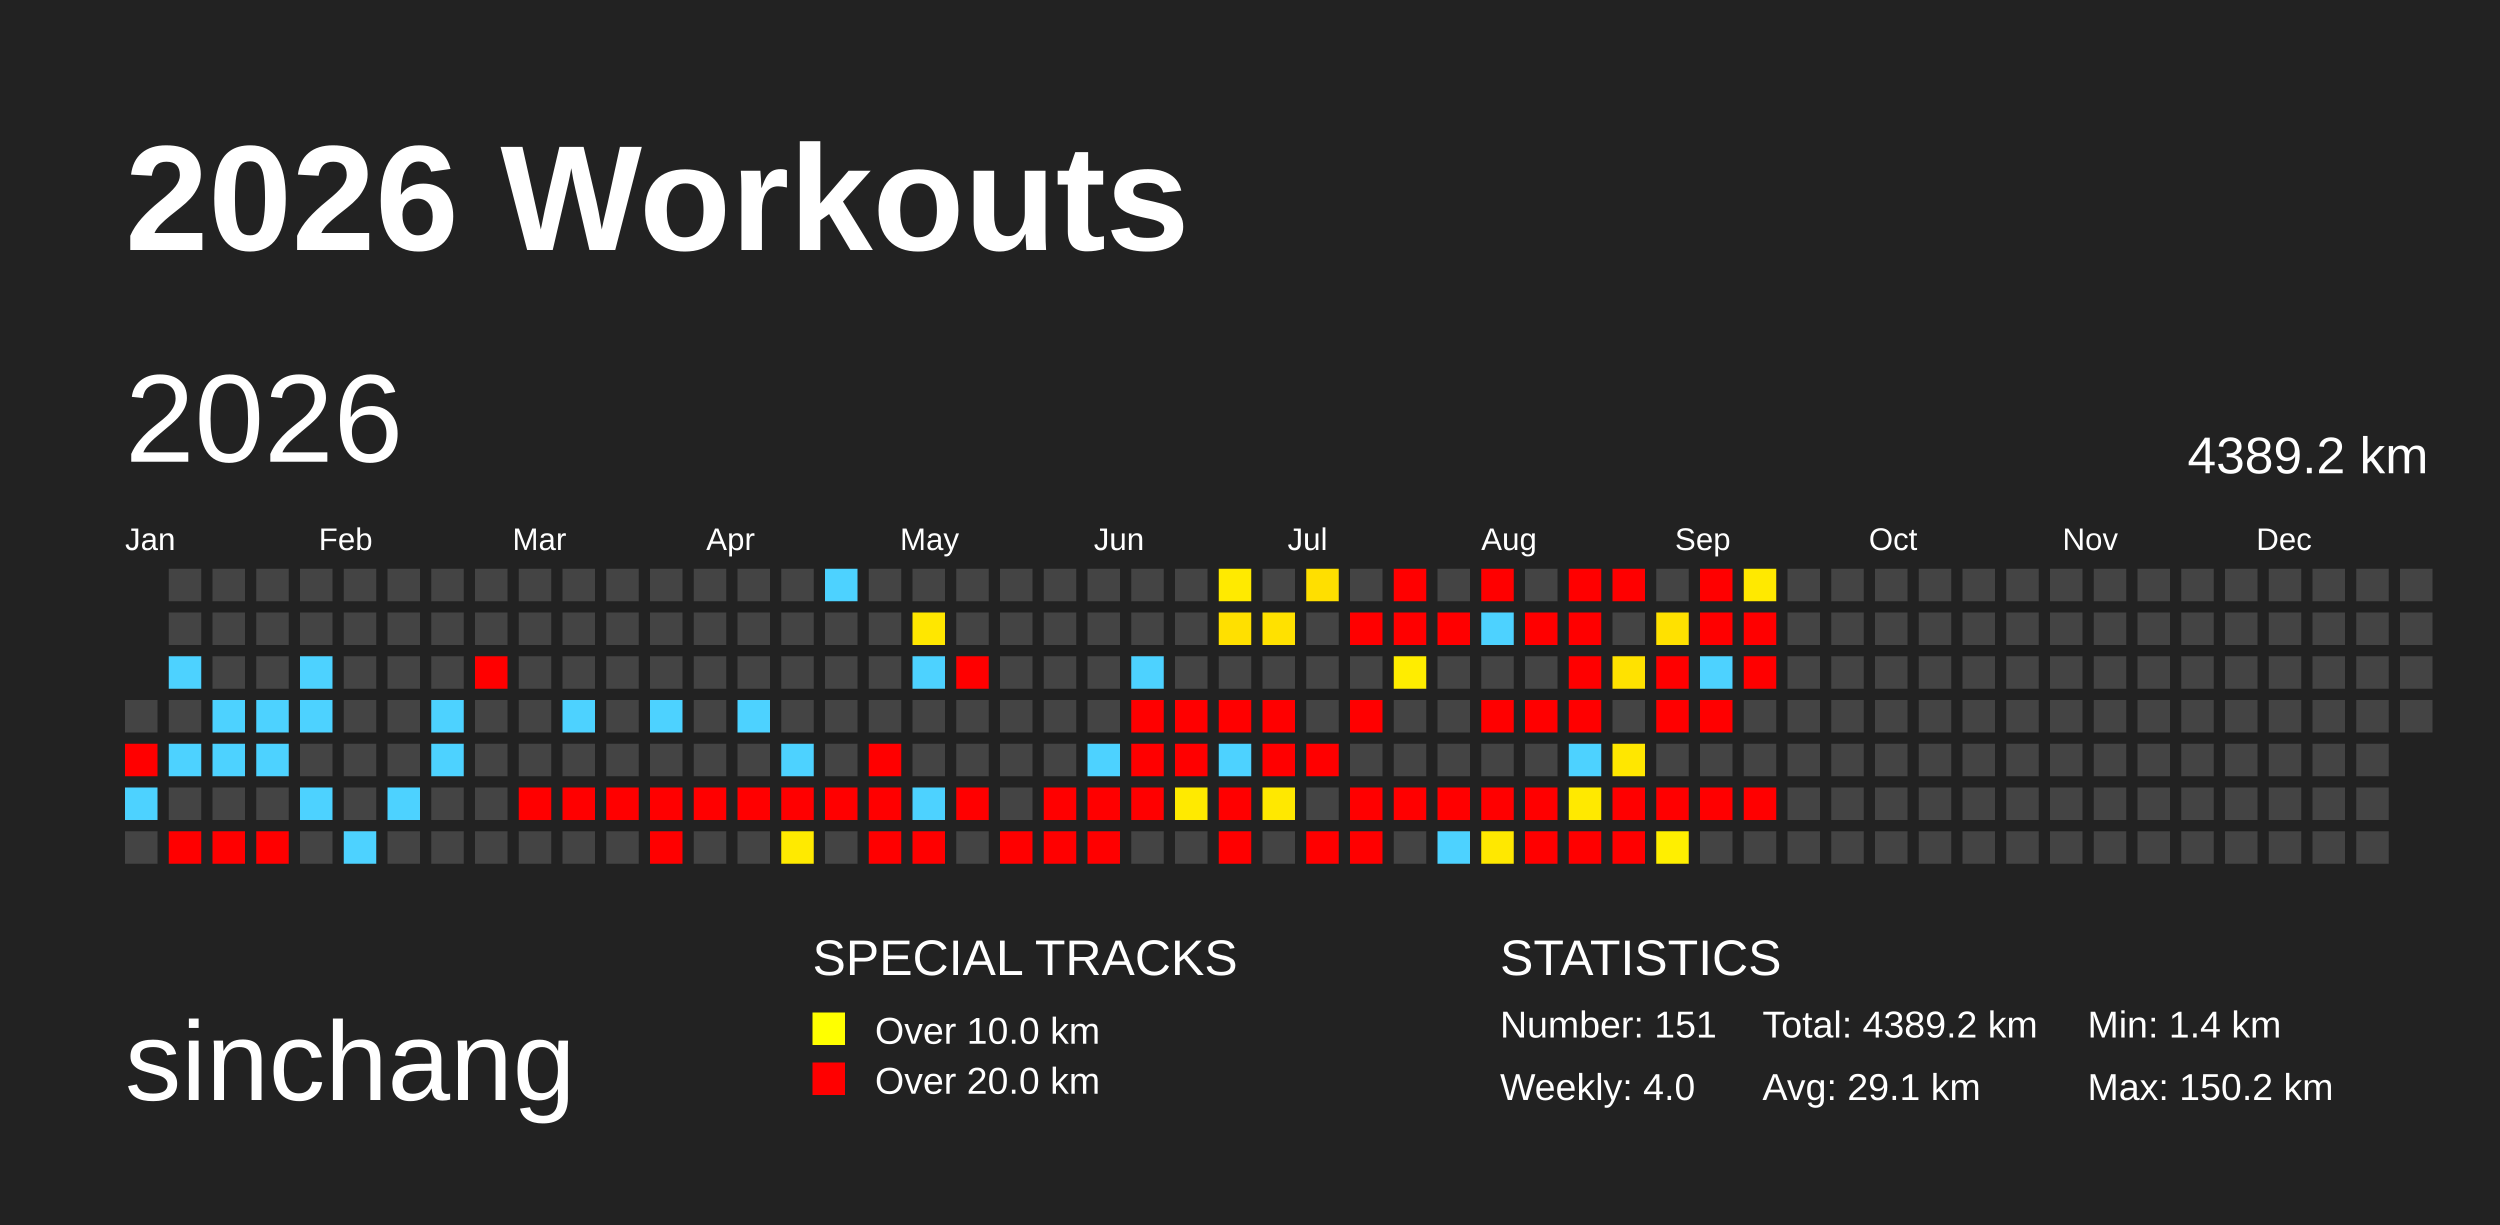
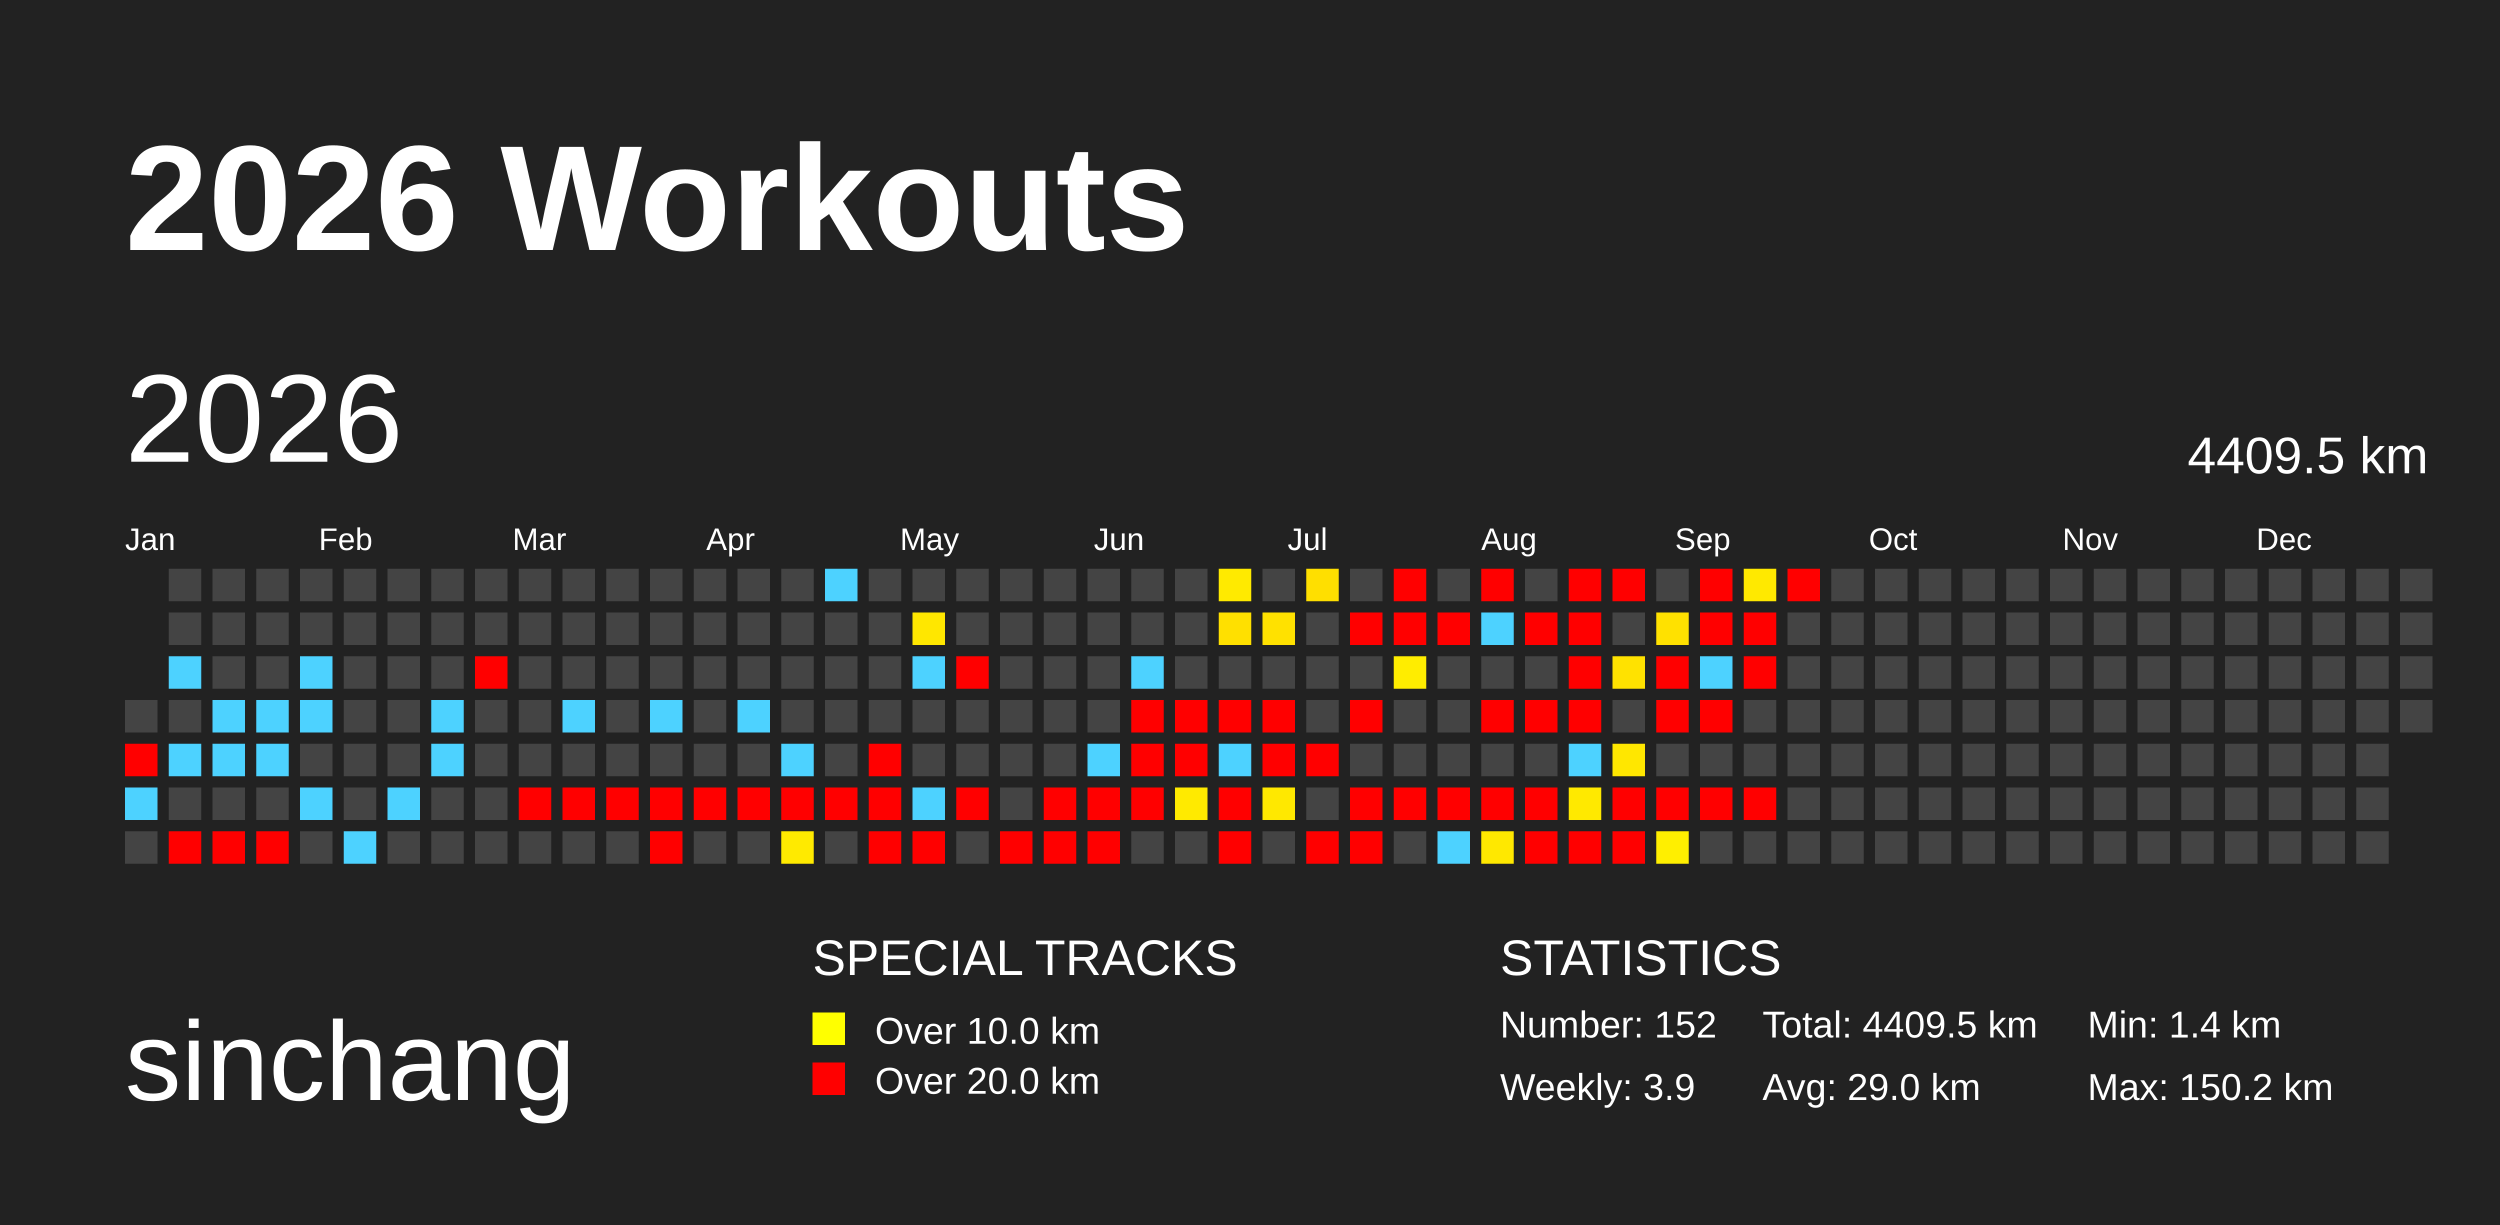
<svg xmlns="http://www.w3.org/2000/svg" baseProfile="full" height="98mm" version="1.1" viewBox="0,0,200,98" width="200mm">
  <defs>
    <pattern height="2" id="indoor-stripe" patternUnits="userSpaceOnUse" width="2">
      <line stroke="white" stroke-opacity="0.45" stroke-width="0.5" x1="0" x2="2" y1="2" y2="0" />
    </pattern>
  </defs>
  <rect fill="#222222" height="98" width="200" x="0" y="0" />
  <text fill="#FFFFFF" style="font-size:12px; font-family:Arial; font-weight:bold;" x="10" y="20">2026 Workouts</text>
  <text fill="#FFFFFF" style="font-size:9px; font-family:Arial" x="10" y="88">sinchang</text>
  <text fill="#FFFFFF" style="font-size:4px; font-family:Arial" x="65" y="78">SPECIAL TRACKS</text>
  <rect fill="yellow" height="2.6" width="2.6" x="65" y="81" />
  <text fill="#FFFFFF" style="font-size:3px; font-family:Arial" x="70" y="83.5">Over 10.0 km</text>
  <rect fill="red" height="2.6" width="2.6" x="65" y="85" />
  <text fill="#FFFFFF" style="font-size:3px; font-family:Arial" x="70" y="87.5">Over 20.0 km</text>
  <text fill="#FFFFFF" style="font-size:4px; font-family:Arial" x="120" y="78">STATISTICS</text>
-   <text fill="#FFFFFF" style="font-size:3px; font-family:Arial" x="120" y="83">Number: 151</text>
-   <text fill="#FFFFFF" style="font-size:3px; font-family:Arial" x="120" y="88">Weekly: 4.0</text>
-   <text fill="#FFFFFF" style="font-size:3px; font-family:Arial" x="141" y="83">Total: 4389.2 km</text>
-   <text fill="#FFFFFF" style="font-size:3px; font-family:Arial" x="141" y="88">Avg: 29.1 km</text>
+   <text fill="#FFFFFF" style="font-size:3px; font-family:Arial" x="120" y="83">Number: 152</text>
+   <text fill="#FFFFFF" style="font-size:3px; font-family:Arial" x="120" y="88">Weekly: 3.9</text>
+   <text fill="#FFFFFF" style="font-size:3px; font-family:Arial" x="141" y="83">Total: 4409.5 km</text>
+   <text fill="#FFFFFF" style="font-size:3px; font-family:Arial" x="141" y="88">Avg: 29.0 km</text>
  <text fill="#FFFFFF" style="font-size:3px; font-family:Arial" x="167" y="83">Min: 1.4 km</text>
  <text fill="#FFFFFF" style="font-size:3px; font-family:Arial" x="167" y="88">Max: 150.2 km</text>
  <text dominant-baseline="hanging" fill="#FFFFFF" style="font-size:10.0px; font-family:Arial;" x="10" y="30">2026</text>
-   <text dominant-baseline="hanging" fill="#FFFFFF" style="font-size:4.125px; font-family:Arial;" x="175" y="35">4389.2 km</text>
+   <text dominant-baseline="hanging" fill="#FFFFFF" style="font-size:4.125px; font-family:Arial;" x="175" y="35">4409.5 km</text>
  <text fill="#FFFFFF" style="font-size:2.5px; font-family:Arial" x="10.0" y="44">Jan</text>
  <text fill="#FFFFFF" style="font-size:2.5px; font-family:Arial" x="25.5" y="44">Feb</text>
  <text fill="#FFFFFF" style="font-size:2.5px; font-family:Arial" x="41.0" y="44">Mar</text>
  <text fill="#FFFFFF" style="font-size:2.5px; font-family:Arial" x="56.5" y="44">Apr</text>
  <text fill="#FFFFFF" style="font-size:2.5px; font-family:Arial" x="72.0" y="44">May</text>
  <text fill="#FFFFFF" style="font-size:2.5px; font-family:Arial" x="87.5" y="44">Jun</text>
  <text fill="#FFFFFF" style="font-size:2.5px; font-family:Arial" x="103.0" y="44">Jul</text>
  <text fill="#FFFFFF" style="font-size:2.5px; font-family:Arial" x="118.5" y="44">Aug</text>
  <text fill="#FFFFFF" style="font-size:2.5px; font-family:Arial" x="134.0" y="44">Sep</text>
  <text fill="#FFFFFF" style="font-size:2.5px; font-family:Arial" x="149.5" y="44">Oct</text>
  <text fill="#FFFFFF" style="font-size:2.5px; font-family:Arial" x="165.0" y="44">Nov</text>
  <text fill="#FFFFFF" style="font-size:2.5px; font-family:Arial" x="180.5" y="44">Dec</text>
  <rect fill="#444444" height="2.6" width="2.6" x="10.0" y="56.0" />
  <rect fill="red" height="2.6" width="2.6" x="10.0" y="59.5" />
  <rect fill="#4dd2ff" height="2.6" width="2.6" x="10.0" y="63.0" />
  <rect fill="#444444" height="2.6" width="2.6" x="10.0" y="66.5" />
  <rect fill="#444444" height="2.6" width="2.6" x="13.5" y="45.5" />
  <rect fill="#444444" height="2.6" width="2.6" x="13.5" y="49.0" />
  <rect fill="#4dd2ff" height="2.6" width="2.6" x="13.5" y="52.5" />
  <rect fill="#444444" height="2.6" width="2.6" x="13.5" y="56.0" />
  <rect fill="#4dd2ff" height="2.6" width="2.6" x="13.5" y="59.5" />
  <rect fill="#444444" height="2.6" width="2.6" x="13.5" y="63.0" />
  <rect fill="red" height="2.6" width="2.6" x="13.5" y="66.5" />
  <rect fill="#444444" height="2.6" width="2.6" x="17.0" y="45.5" />
  <rect fill="#444444" height="2.6" width="2.6" x="17.0" y="49.0" />
  <rect fill="#444444" height="2.6" width="2.6" x="17.0" y="52.5" />
  <rect fill="#4dd2ff" height="2.6" width="2.6" x="17.0" y="56.0" />
  <rect fill="#4dd2ff" height="2.6" width="2.6" x="17.0" y="59.5" />
  <rect fill="#444444" height="2.6" width="2.6" x="17.0" y="63.0" />
  <rect fill="red" height="2.6" width="2.6" x="17.0" y="66.5" />
  <rect fill="#444444" height="2.6" width="2.6" x="20.5" y="45.5" />
  <rect fill="#444444" height="2.6" width="2.6" x="20.5" y="49.0" />
  <rect fill="#444444" height="2.6" width="2.6" x="20.5" y="52.5" />
  <rect fill="#4dd2ff" height="2.6" width="2.6" x="20.5" y="56.0" />
  <rect fill="#4dd2ff" height="2.6" width="2.6" x="20.5" y="59.5" />
  <rect fill="#444444" height="2.6" width="2.6" x="20.5" y="63.0" />
  <rect fill="red" height="2.6" width="2.6" x="20.5" y="66.5" />
  <rect fill="#444444" height="2.6" width="2.6" x="24.0" y="45.5" />
  <rect fill="#444444" height="2.6" width="2.6" x="24.0" y="49.0" />
  <rect fill="#4dd2ff" height="2.6" width="2.6" x="24.0" y="52.5" />
  <rect fill="#4dd2ff" height="2.6" width="2.6" x="24.0" y="56.0" />
  <rect fill="#444444" height="2.6" width="2.6" x="24.0" y="59.5" />
  <rect fill="#4dd2ff" height="2.6" width="2.6" x="24.0" y="63.0" />
  <rect fill="#444444" height="2.6" width="2.6" x="24.0" y="66.5" />
  <rect fill="#444444" height="2.6" width="2.6" x="27.5" y="45.5" />
  <rect fill="#444444" height="2.6" width="2.6" x="27.5" y="49.0" />
  <rect fill="#444444" height="2.6" width="2.6" x="27.5" y="52.5" />
  <rect fill="#444444" height="2.6" width="2.6" x="27.5" y="56.0" />
  <rect fill="#444444" height="2.6" width="2.6" x="27.5" y="59.5" />
  <rect fill="#444444" height="2.6" width="2.6" x="27.5" y="63.0" />
  <rect fill="#4dd2ff" height="2.6" width="2.6" x="27.5" y="66.5" />
  <rect fill="#444444" height="2.6" width="2.6" x="31.0" y="45.5" />
  <rect fill="#444444" height="2.6" width="2.6" x="31.0" y="49.0" />
  <rect fill="#444444" height="2.6" width="2.6" x="31.0" y="52.5" />
  <rect fill="#444444" height="2.6" width="2.6" x="31.0" y="56.0" />
  <rect fill="#444444" height="2.6" width="2.6" x="31.0" y="59.5" />
  <rect fill="#4dd2ff" height="2.6" width="2.6" x="31.0" y="63.0" />
  <rect fill="#444444" height="2.6" width="2.6" x="31.0" y="66.5" />
  <rect fill="#444444" height="2.6" width="2.6" x="34.5" y="45.5" />
  <rect fill="#444444" height="2.6" width="2.6" x="34.5" y="49.0" />
  <rect fill="#444444" height="2.6" width="2.6" x="34.5" y="52.5" />
  <rect fill="#4dd2ff" height="2.6" width="2.6" x="34.5" y="56.0" />
  <rect fill="#4dd2ff" height="2.6" width="2.6" x="34.5" y="59.5" />
  <rect fill="#444444" height="2.6" width="2.6" x="34.5" y="63.0" />
  <rect fill="#444444" height="2.6" width="2.6" x="34.5" y="66.5" />
  <rect fill="#444444" height="2.6" width="2.6" x="38.0" y="45.5" />
  <rect fill="#444444" height="2.6" width="2.6" x="38.0" y="49.0" />
  <rect fill="red" height="2.6" width="2.6" x="38.0" y="52.5" />
  <rect fill="#444444" height="2.6" width="2.6" x="38.0" y="56.0" />
  <rect fill="#444444" height="2.6" width="2.6" x="38.0" y="59.5" />
  <rect fill="#444444" height="2.6" width="2.6" x="38.0" y="63.0" />
  <rect fill="#444444" height="2.6" width="2.6" x="38.0" y="66.5" />
  <rect fill="#444444" height="2.6" width="2.6" x="41.5" y="45.5" />
  <rect fill="#444444" height="2.6" width="2.6" x="41.5" y="49.0" />
  <rect fill="#444444" height="2.6" width="2.6" x="41.5" y="52.5" />
  <rect fill="#444444" height="2.6" width="2.6" x="41.5" y="56.0" />
  <rect fill="#444444" height="2.6" width="2.6" x="41.5" y="59.5" />
  <rect fill="red" height="2.6" width="2.6" x="41.5" y="63.0" />
  <rect fill="#444444" height="2.6" width="2.6" x="41.5" y="66.5" />
  <rect fill="#444444" height="2.6" width="2.6" x="45.0" y="45.5" />
  <rect fill="#444444" height="2.6" width="2.6" x="45.0" y="49.0" />
  <rect fill="#444444" height="2.6" width="2.6" x="45.0" y="52.5" />
  <rect fill="#4dd2ff" height="2.6" width="2.6" x="45.0" y="56.0" />
  <rect fill="#444444" height="2.6" width="2.6" x="45.0" y="59.5" />
  <rect fill="red" height="2.6" width="2.6" x="45.0" y="63.0" />
  <rect fill="#444444" height="2.6" width="2.6" x="45.0" y="66.5" />
  <rect fill="#444444" height="2.6" width="2.6" x="48.5" y="45.5" />
  <rect fill="#444444" height="2.6" width="2.6" x="48.5" y="49.0" />
  <rect fill="#444444" height="2.6" width="2.6" x="48.5" y="52.5" />
  <rect fill="#444444" height="2.6" width="2.6" x="48.5" y="56.0" />
  <rect fill="#444444" height="2.6" width="2.6" x="48.5" y="59.5" />
  <rect fill="red" height="2.6" width="2.6" x="48.5" y="63.0" />
  <rect fill="#444444" height="2.6" width="2.6" x="48.5" y="66.5" />
  <rect fill="#444444" height="2.6" width="2.6" x="52.0" y="45.5" />
  <rect fill="#444444" height="2.6" width="2.6" x="52.0" y="49.0" />
  <rect fill="#444444" height="2.6" width="2.6" x="52.0" y="52.5" />
  <rect fill="#4dd2ff" height="2.6" width="2.6" x="52.0" y="56.0" />
  <rect fill="#444444" height="2.6" width="2.6" x="52.0" y="59.5" />
  <rect fill="red" height="2.6" width="2.6" x="52.0" y="63.0" />
  <rect fill="red" height="2.6" width="2.6" x="52.0" y="66.5" />
  <rect fill="#444444" height="2.6" width="2.6" x="55.5" y="45.5" />
  <rect fill="#444444" height="2.6" width="2.6" x="55.5" y="49.0" />
  <rect fill="#444444" height="2.6" width="2.6" x="55.5" y="52.5" />
  <rect fill="#444444" height="2.6" width="2.6" x="55.5" y="56.0" />
  <rect fill="#444444" height="2.6" width="2.6" x="55.5" y="59.5" />
  <rect fill="red" height="2.6" width="2.6" x="55.5" y="63.0" />
  <rect fill="#444444" height="2.6" width="2.6" x="55.5" y="66.5" />
  <rect fill="#444444" height="2.6" width="2.6" x="59.0" y="45.5" />
  <rect fill="#444444" height="2.6" width="2.6" x="59.0" y="49.0" />
  <rect fill="#444444" height="2.6" width="2.6" x="59.0" y="52.5" />
  <rect fill="#4dd2ff" height="2.6" width="2.6" x="59.0" y="56.0" />
  <rect fill="#444444" height="2.6" width="2.6" x="59.0" y="59.5" />
  <rect fill="red" height="2.6" width="2.6" x="59.0" y="63.0" />
  <rect fill="#444444" height="2.6" width="2.6" x="59.0" y="66.5" />
  <rect fill="#444444" height="2.6" width="2.6" x="62.5" y="45.5" />
  <rect fill="#444444" height="2.6" width="2.6" x="62.5" y="49.0" />
  <rect fill="#444444" height="2.6" width="2.6" x="62.5" y="52.5" />
  <rect fill="#444444" height="2.6" width="2.6" x="62.5" y="56.0" />
  <rect fill="#4dd2ff" height="2.6" width="2.6" x="62.5" y="59.5" />
  <rect fill="red" height="2.6" width="2.6" x="62.5" y="63.0" />
  <rect fill="#ffea00" height="2.6" width="2.6" x="62.5" y="66.5" />
  <rect fill="#4dd2ff" height="2.6" width="2.6" x="66.0" y="45.5" />
  <rect fill="#444444" height="2.6" width="2.6" x="66.0" y="49.0" />
  <rect fill="#444444" height="2.6" width="2.6" x="66.0" y="52.5" />
  <rect fill="#444444" height="2.6" width="2.6" x="66.0" y="56.0" />
  <rect fill="#444444" height="2.6" width="2.6" x="66.0" y="59.5" />
  <rect fill="red" height="2.6" width="2.6" x="66.0" y="63.0" />
  <rect fill="#444444" height="2.6" width="2.6" x="66.0" y="66.5" />
  <rect fill="#444444" height="2.6" width="2.6" x="69.5" y="45.5" />
  <rect fill="#444444" height="2.6" width="2.6" x="69.5" y="49.0" />
  <rect fill="#444444" height="2.6" width="2.6" x="69.5" y="52.5" />
  <rect fill="#444444" height="2.6" width="2.6" x="69.5" y="56.0" />
  <rect fill="red" height="2.6" width="2.6" x="69.5" y="59.5" />
  <rect fill="red" height="2.6" width="2.6" x="69.5" y="63.0" />
  <rect fill="red" height="2.6" width="2.6" x="69.5" y="66.5" />
  <rect fill="#444444" height="2.6" width="2.6" x="73.0" y="45.5" />
  <rect fill="#ffe700" height="2.6" width="2.6" x="73.0" y="49.0" />
  <rect fill="#4dd2ff" height="2.6" width="2.6" x="73.0" y="52.5" />
  <rect fill="#444444" height="2.6" width="2.6" x="73.0" y="56.0" />
  <rect fill="#444444" height="2.6" width="2.6" x="73.0" y="59.5" />
  <rect fill="#4dd2ff" height="2.6" width="2.6" x="73.0" y="63.0" />
  <rect fill="red" height="2.6" width="2.6" x="73.0" y="66.5" />
  <rect fill="#444444" height="2.6" width="2.6" x="76.5" y="45.5" />
  <rect fill="#444444" height="2.6" width="2.6" x="76.5" y="49.0" />
  <rect fill="red" height="2.6" width="2.6" x="76.5" y="52.5" />
  <rect fill="#444444" height="2.6" width="2.6" x="76.5" y="56.0" />
  <rect fill="#444444" height="2.6" width="2.6" x="76.5" y="59.5" />
  <rect fill="red" height="2.6" width="2.6" x="76.5" y="63.0" />
  <rect fill="#444444" height="2.6" width="2.6" x="76.5" y="66.5" />
  <rect fill="#444444" height="2.6" width="2.6" x="80.0" y="45.5" />
  <rect fill="#444444" height="2.6" width="2.6" x="80.0" y="49.0" />
  <rect fill="#444444" height="2.6" width="2.6" x="80.0" y="52.5" />
  <rect fill="#444444" height="2.6" width="2.6" x="80.0" y="56.0" />
  <rect fill="#444444" height="2.6" width="2.6" x="80.0" y="59.5" />
  <rect fill="#444444" height="2.6" width="2.6" x="80.0" y="63.0" />
  <rect fill="red" height="2.6" width="2.6" x="80.0" y="66.5" />
  <rect fill="#444444" height="2.6" width="2.6" x="83.5" y="45.5" />
  <rect fill="#444444" height="2.6" width="2.6" x="83.5" y="49.0" />
  <rect fill="#444444" height="2.6" width="2.6" x="83.5" y="52.5" />
  <rect fill="#444444" height="2.6" width="2.6" x="83.5" y="56.0" />
  <rect fill="#444444" height="2.6" width="2.6" x="83.5" y="59.5" />
  <rect fill="red" height="2.6" width="2.6" x="83.5" y="63.0" />
  <rect fill="red" height="2.6" width="2.6" x="83.5" y="66.5" />
  <rect fill="#444444" height="2.6" width="2.6" x="87.0" y="45.5" />
  <rect fill="#444444" height="2.6" width="2.6" x="87.0" y="49.0" />
  <rect fill="#444444" height="2.6" width="2.6" x="87.0" y="52.5" />
  <rect fill="#444444" height="2.6" width="2.6" x="87.0" y="56.0" />
  <rect fill="#4dd2ff" height="2.6" width="2.6" x="87.0" y="59.5" />
  <rect fill="red" height="2.6" width="2.6" x="87.0" y="63.0" />
  <rect fill="red" height="2.6" width="2.6" x="87.0" y="66.5" />
  <rect fill="#444444" height="2.6" width="2.6" x="90.5" y="45.5" />
  <rect fill="#444444" height="2.6" width="2.6" x="90.5" y="49.0" />
  <rect fill="#4dd2ff" height="2.6" width="2.6" x="90.5" y="52.5" />
  <rect fill="red" height="2.6" width="2.6" x="90.5" y="56.0" />
  <rect fill="red" height="2.6" width="2.6" x="90.5" y="59.5" />
  <rect fill="red" height="2.6" width="2.6" x="90.5" y="63.0" />
  <rect fill="#444444" height="2.6" width="2.6" x="90.5" y="66.5" />
  <rect fill="#444444" height="2.6" width="2.6" x="94.0" y="45.5" />
  <rect fill="#444444" height="2.6" width="2.6" x="94.0" y="49.0" />
  <rect fill="#444444" height="2.6" width="2.6" x="94.0" y="52.5" />
  <rect fill="red" height="2.6" width="2.6" x="94.0" y="56.0" />
  <rect fill="red" height="2.6" width="2.6" x="94.0" y="59.5" />
  <rect fill="#ffea00" height="2.6" width="2.6" x="94.0" y="63.0" />
  <rect fill="#444444" height="2.6" width="2.6" x="94.0" y="66.5" />
  <rect fill="#ffea00" height="2.6" width="2.6" x="97.5" y="45.5" />
  <rect fill="#ffe000" height="2.6" width="2.6" x="97.5" y="49.0" />
  <rect fill="#444444" height="2.6" width="2.6" x="97.5" y="52.5" />
  <rect fill="red" height="2.6" width="2.6" x="97.5" y="56.0" />
  <rect fill="#4dd2ff" height="2.6" width="2.6" x="97.5" y="59.5" />
  <rect fill="red" height="2.6" width="2.6" x="97.5" y="63.0" />
  <rect fill="red" height="2.6" width="2.6" x="97.5" y="66.5" />
  <rect fill="#444444" height="2.6" width="2.6" x="101.0" y="45.5" />
  <rect fill="#ffe100" height="2.6" width="2.6" x="101.0" y="49.0" />
  <rect fill="#444444" height="2.6" width="2.6" x="101.0" y="52.5" />
  <rect fill="red" height="2.6" width="2.6" x="101.0" y="56.0" />
  <rect fill="red" height="2.6" width="2.6" x="101.0" y="59.5" />
  <rect fill="#ffe800" height="2.6" width="2.6" x="101.0" y="63.0" />
  <rect fill="#444444" height="2.6" width="2.6" x="101.0" y="66.5" />
  <rect fill="#ffdf00" height="2.6" width="2.6" x="104.5" y="45.5" />
  <rect fill="#444444" height="2.6" width="2.6" x="104.5" y="49.0" />
  <rect fill="#444444" height="2.6" width="2.6" x="104.5" y="52.5" />
  <rect fill="#444444" height="2.6" width="2.6" x="104.5" y="56.0" />
  <rect fill="red" height="2.6" width="2.6" x="104.5" y="59.5" />
  <rect fill="#444444" height="2.6" width="2.6" x="104.5" y="63.0" />
  <rect fill="red" height="2.6" width="2.6" x="104.5" y="66.5" />
  <rect fill="#444444" height="2.6" width="2.6" x="108.0" y="45.5" />
  <rect fill="red" height="2.6" width="2.6" x="108.0" y="49.0" />
  <rect fill="#444444" height="2.6" width="2.6" x="108.0" y="52.5" />
  <rect fill="red" height="2.6" width="2.6" x="108.0" y="56.0" />
  <rect fill="#444444" height="2.6" width="2.6" x="108.0" y="59.5" />
  <rect fill="red" height="2.6" width="2.6" x="108.0" y="63.0" />
  <rect fill="red" height="2.6" width="2.6" x="108.0" y="66.5" />
  <rect fill="red" height="2.6" width="2.6" x="111.5" y="45.5" />
  <rect fill="red" height="2.6" width="2.6" x="111.5" y="49.0" />
  <rect fill="#ffed00" height="2.6" width="2.6" x="111.5" y="52.5" />
  <rect fill="#444444" height="2.6" width="2.6" x="111.5" y="56.0" />
  <rect fill="#444444" height="2.6" width="2.6" x="111.5" y="59.5" />
  <rect fill="red" height="2.6" width="2.6" x="111.5" y="63.0" />
  <rect fill="#444444" height="2.6" width="2.6" x="111.5" y="66.5" />
  <rect fill="#444444" height="2.6" width="2.6" x="115.0" y="45.5" />
  <rect fill="red" height="2.6" width="2.6" x="115.0" y="49.0" />
  <rect fill="#444444" height="2.6" width="2.6" x="115.0" y="52.5" />
  <rect fill="#444444" height="2.6" width="2.6" x="115.0" y="56.0" />
  <rect fill="#444444" height="2.6" width="2.6" x="115.0" y="59.5" />
  <rect fill="red" height="2.6" width="2.6" x="115.0" y="63.0" />
  <rect fill="#4dd2ff" height="2.6" width="2.6" x="115.0" y="66.5" />
  <rect fill="red" height="2.6" width="2.6" x="118.5" y="45.5" />
  <rect fill="#4dd2ff" height="2.6" width="2.6" x="118.5" y="49.0" />
  <rect fill="#444444" height="2.6" width="2.6" x="118.5" y="52.5" />
  <rect fill="red" height="2.6" width="2.6" x="118.5" y="56.0" />
  <rect fill="#444444" height="2.6" width="2.6" x="118.5" y="59.5" />
  <rect fill="red" height="2.6" width="2.6" x="118.5" y="63.0" />
  <rect fill="#ffe800" height="2.6" width="2.6" x="118.5" y="66.5" />
  <rect fill="#444444" height="2.6" width="2.6" x="122.0" y="45.5" />
  <rect fill="red" height="2.6" width="2.6" x="122.0" y="49.0" />
  <rect fill="#444444" height="2.6" width="2.6" x="122.0" y="52.5" />
  <rect fill="red" height="2.6" width="2.6" x="122.0" y="56.0" />
  <rect fill="#444444" height="2.6" width="2.6" x="122.0" y="59.5" />
  <rect fill="red" height="2.6" width="2.6" x="122.0" y="63.0" />
  <rect fill="red" height="2.6" width="2.6" x="122.0" y="66.5" />
  <rect fill="red" height="2.6" width="2.6" x="125.5" y="45.5" />
  <rect fill="red" height="2.6" width="2.6" x="125.5" y="49.0" />
  <rect fill="red" height="2.6" width="2.6" x="125.5" y="52.5" />
  <rect fill="red" height="2.6" width="2.6" x="125.5" y="56.0" />
  <rect fill="#4dd2ff" height="2.6" width="2.6" x="125.5" y="59.5" />
  <rect fill="#ffe900" height="2.6" width="2.6" x="125.5" y="63.0" />
  <rect fill="red" height="2.6" width="2.6" x="125.5" y="66.5" />
  <rect fill="red" height="2.6" width="2.6" x="129.0" y="45.5" />
  <rect fill="#444444" height="2.6" width="2.6" x="129.0" y="49.0" />
  <rect fill="#ffe200" height="2.6" width="2.6" x="129.0" y="52.5" />
  <rect fill="#444444" height="2.6" width="2.6" x="129.0" y="56.0" />
  <rect fill="#ffe700" height="2.6" width="2.6" x="129.0" y="59.5" />
  <rect fill="red" height="2.6" width="2.6" x="129.0" y="63.0" />
  <rect fill="red" height="2.6" width="2.6" x="129.0" y="66.5" />
  <rect fill="#444444" height="2.6" width="2.6" x="132.5" y="45.5" />
  <rect fill="#ffe100" height="2.6" width="2.6" x="132.5" y="49.0" />
  <rect fill="red" height="2.6" width="2.6" x="132.5" y="52.5" />
  <rect fill="red" height="2.6" width="2.6" x="132.5" y="56.0" />
  <rect fill="#444444" height="2.6" width="2.6" x="132.5" y="59.5" />
  <rect fill="red" height="2.6" width="2.6" x="132.5" y="63.0" />
  <rect fill="#ffef00" height="2.6" width="2.6" x="132.5" y="66.5" />
  <rect fill="red" height="2.6" width="2.6" x="136.0" y="45.5" />
  <rect fill="red" height="2.6" width="2.6" x="136.0" y="49.0" />
  <rect fill="#4dd2ff" height="2.6" width="2.6" x="136.0" y="52.5" />
  <rect fill="red" height="2.6" width="2.6" x="136.0" y="56.0" />
  <rect fill="#444444" height="2.6" width="2.6" x="136.0" y="59.5" />
  <rect fill="red" height="2.6" width="2.6" x="136.0" y="63.0" />
  <rect fill="#444444" height="2.6" width="2.6" x="136.0" y="66.5" />
  <rect fill="#ffe900" height="2.6" width="2.6" x="139.5" y="45.5" />
  <rect fill="red" height="2.6" width="2.6" x="139.5" y="49.0" />
  <rect fill="red" height="2.6" width="2.6" x="139.5" y="52.5" />
  <rect fill="#444444" height="2.6" width="2.6" x="139.5" y="56.0" />
  <rect fill="#444444" height="2.6" width="2.6" x="139.5" y="59.5" />
  <rect fill="red" height="2.6" width="2.6" x="139.5" y="63.0" />
  <rect fill="#444444" height="2.6" width="2.6" x="139.5" y="66.5" />
-   <rect fill="#444444" height="2.6" width="2.6" x="143.0" y="45.5" />
+   <rect fill="red" height="2.6" width="2.6" x="143.0" y="45.5" />
  <rect fill="#444444" height="2.6" width="2.6" x="143.0" y="49.0" />
  <rect fill="#444444" height="2.6" width="2.6" x="143.0" y="52.5" />
  <rect fill="#444444" height="2.6" width="2.6" x="143.0" y="56.0" />
  <rect fill="#444444" height="2.6" width="2.6" x="143.0" y="59.5" />
  <rect fill="#444444" height="2.6" width="2.6" x="143.0" y="63.0" />
  <rect fill="#444444" height="2.6" width="2.6" x="143.0" y="66.5" />
  <rect fill="#444444" height="2.6" width="2.6" x="146.5" y="45.5" />
  <rect fill="#444444" height="2.6" width="2.6" x="146.5" y="49.0" />
  <rect fill="#444444" height="2.6" width="2.6" x="146.5" y="52.5" />
  <rect fill="#444444" height="2.6" width="2.6" x="146.5" y="56.0" />
  <rect fill="#444444" height="2.6" width="2.6" x="146.5" y="59.5" />
  <rect fill="#444444" height="2.6" width="2.6" x="146.5" y="63.0" />
  <rect fill="#444444" height="2.6" width="2.6" x="146.5" y="66.5" />
  <rect fill="#444444" height="2.6" width="2.6" x="150.0" y="45.5" />
  <rect fill="#444444" height="2.6" width="2.6" x="150.0" y="49.0" />
  <rect fill="#444444" height="2.6" width="2.6" x="150.0" y="52.5" />
  <rect fill="#444444" height="2.6" width="2.6" x="150.0" y="56.0" />
  <rect fill="#444444" height="2.6" width="2.6" x="150.0" y="59.5" />
  <rect fill="#444444" height="2.6" width="2.6" x="150.0" y="63.0" />
  <rect fill="#444444" height="2.6" width="2.6" x="150.0" y="66.5" />
  <rect fill="#444444" height="2.6" width="2.6" x="153.5" y="45.5" />
  <rect fill="#444444" height="2.6" width="2.6" x="153.5" y="49.0" />
  <rect fill="#444444" height="2.6" width="2.6" x="153.5" y="52.5" />
  <rect fill="#444444" height="2.6" width="2.6" x="153.5" y="56.0" />
  <rect fill="#444444" height="2.6" width="2.6" x="153.5" y="59.5" />
  <rect fill="#444444" height="2.6" width="2.6" x="153.5" y="63.0" />
  <rect fill="#444444" height="2.6" width="2.6" x="153.5" y="66.5" />
  <rect fill="#444444" height="2.6" width="2.6" x="157.0" y="45.5" />
  <rect fill="#444444" height="2.6" width="2.6" x="157.0" y="49.0" />
  <rect fill="#444444" height="2.6" width="2.6" x="157.0" y="52.5" />
  <rect fill="#444444" height="2.6" width="2.6" x="157.0" y="56.0" />
  <rect fill="#444444" height="2.6" width="2.6" x="157.0" y="59.5" />
  <rect fill="#444444" height="2.6" width="2.6" x="157.0" y="63.0" />
  <rect fill="#444444" height="2.6" width="2.6" x="157.0" y="66.5" />
  <rect fill="#444444" height="2.6" width="2.6" x="160.5" y="45.5" />
  <rect fill="#444444" height="2.6" width="2.6" x="160.5" y="49.0" />
  <rect fill="#444444" height="2.6" width="2.6" x="160.5" y="52.5" />
  <rect fill="#444444" height="2.6" width="2.6" x="160.5" y="56.0" />
  <rect fill="#444444" height="2.6" width="2.6" x="160.5" y="59.5" />
  <rect fill="#444444" height="2.6" width="2.6" x="160.5" y="63.0" />
  <rect fill="#444444" height="2.6" width="2.6" x="160.5" y="66.5" />
  <rect fill="#444444" height="2.6" width="2.6" x="164.0" y="45.5" />
  <rect fill="#444444" height="2.6" width="2.6" x="164.0" y="49.0" />
  <rect fill="#444444" height="2.6" width="2.6" x="164.0" y="52.5" />
  <rect fill="#444444" height="2.6" width="2.6" x="164.0" y="56.0" />
  <rect fill="#444444" height="2.6" width="2.6" x="164.0" y="59.5" />
  <rect fill="#444444" height="2.6" width="2.6" x="164.0" y="63.0" />
  <rect fill="#444444" height="2.6" width="2.6" x="164.0" y="66.5" />
  <rect fill="#444444" height="2.6" width="2.6" x="167.5" y="45.5" />
  <rect fill="#444444" height="2.6" width="2.6" x="167.5" y="49.0" />
  <rect fill="#444444" height="2.6" width="2.6" x="167.5" y="52.5" />
  <rect fill="#444444" height="2.6" width="2.6" x="167.5" y="56.0" />
  <rect fill="#444444" height="2.6" width="2.6" x="167.5" y="59.5" />
  <rect fill="#444444" height="2.6" width="2.6" x="167.5" y="63.0" />
  <rect fill="#444444" height="2.6" width="2.6" x="167.5" y="66.5" />
  <rect fill="#444444" height="2.6" width="2.6" x="171.0" y="45.5" />
  <rect fill="#444444" height="2.6" width="2.6" x="171.0" y="49.0" />
  <rect fill="#444444" height="2.6" width="2.6" x="171.0" y="52.5" />
  <rect fill="#444444" height="2.6" width="2.6" x="171.0" y="56.0" />
  <rect fill="#444444" height="2.6" width="2.6" x="171.0" y="59.5" />
  <rect fill="#444444" height="2.6" width="2.6" x="171.0" y="63.0" />
  <rect fill="#444444" height="2.6" width="2.6" x="171.0" y="66.5" />
  <rect fill="#444444" height="2.6" width="2.6" x="174.5" y="45.5" />
  <rect fill="#444444" height="2.6" width="2.6" x="174.5" y="49.0" />
  <rect fill="#444444" height="2.6" width="2.6" x="174.5" y="52.5" />
  <rect fill="#444444" height="2.6" width="2.6" x="174.5" y="56.0" />
  <rect fill="#444444" height="2.6" width="2.6" x="174.5" y="59.5" />
  <rect fill="#444444" height="2.6" width="2.6" x="174.5" y="63.0" />
  <rect fill="#444444" height="2.6" width="2.6" x="174.5" y="66.5" />
  <rect fill="#444444" height="2.6" width="2.6" x="178.0" y="45.5" />
  <rect fill="#444444" height="2.6" width="2.6" x="178.0" y="49.0" />
  <rect fill="#444444" height="2.6" width="2.6" x="178.0" y="52.5" />
  <rect fill="#444444" height="2.6" width="2.6" x="178.0" y="56.0" />
  <rect fill="#444444" height="2.6" width="2.6" x="178.0" y="59.5" />
  <rect fill="#444444" height="2.6" width="2.6" x="178.0" y="63.0" />
  <rect fill="#444444" height="2.6" width="2.6" x="178.0" y="66.5" />
  <rect fill="#444444" height="2.6" width="2.6" x="181.5" y="45.5" />
  <rect fill="#444444" height="2.6" width="2.6" x="181.5" y="49.0" />
  <rect fill="#444444" height="2.6" width="2.6" x="181.5" y="52.5" />
  <rect fill="#444444" height="2.6" width="2.6" x="181.5" y="56.0" />
  <rect fill="#444444" height="2.6" width="2.6" x="181.5" y="59.5" />
  <rect fill="#444444" height="2.6" width="2.6" x="181.5" y="63.0" />
  <rect fill="#444444" height="2.6" width="2.6" x="181.5" y="66.5" />
  <rect fill="#444444" height="2.6" width="2.6" x="185.0" y="45.5" />
  <rect fill="#444444" height="2.6" width="2.6" x="185.0" y="49.0" />
  <rect fill="#444444" height="2.6" width="2.6" x="185.0" y="52.5" />
  <rect fill="#444444" height="2.6" width="2.6" x="185.0" y="56.0" />
  <rect fill="#444444" height="2.6" width="2.6" x="185.0" y="59.5" />
  <rect fill="#444444" height="2.6" width="2.6" x="185.0" y="63.0" />
  <rect fill="#444444" height="2.6" width="2.6" x="185.0" y="66.5" />
  <rect fill="#444444" height="2.6" width="2.6" x="188.5" y="45.5" />
  <rect fill="#444444" height="2.6" width="2.6" x="188.5" y="49.0" />
  <rect fill="#444444" height="2.6" width="2.6" x="188.5" y="52.5" />
  <rect fill="#444444" height="2.6" width="2.6" x="188.5" y="56.0" />
  <rect fill="#444444" height="2.6" width="2.6" x="188.5" y="59.5" />
  <rect fill="#444444" height="2.6" width="2.6" x="188.5" y="63.0" />
  <rect fill="#444444" height="2.6" width="2.6" x="188.5" y="66.5" />
  <rect fill="#444444" height="2.6" width="2.6" x="192.0" y="45.5" />
  <rect fill="#444444" height="2.6" width="2.6" x="192.0" y="49.0" />
  <rect fill="#444444" height="2.6" width="2.6" x="192.0" y="52.5" />
  <rect fill="#444444" height="2.6" width="2.6" x="192.0" y="56.0" />
</svg>
